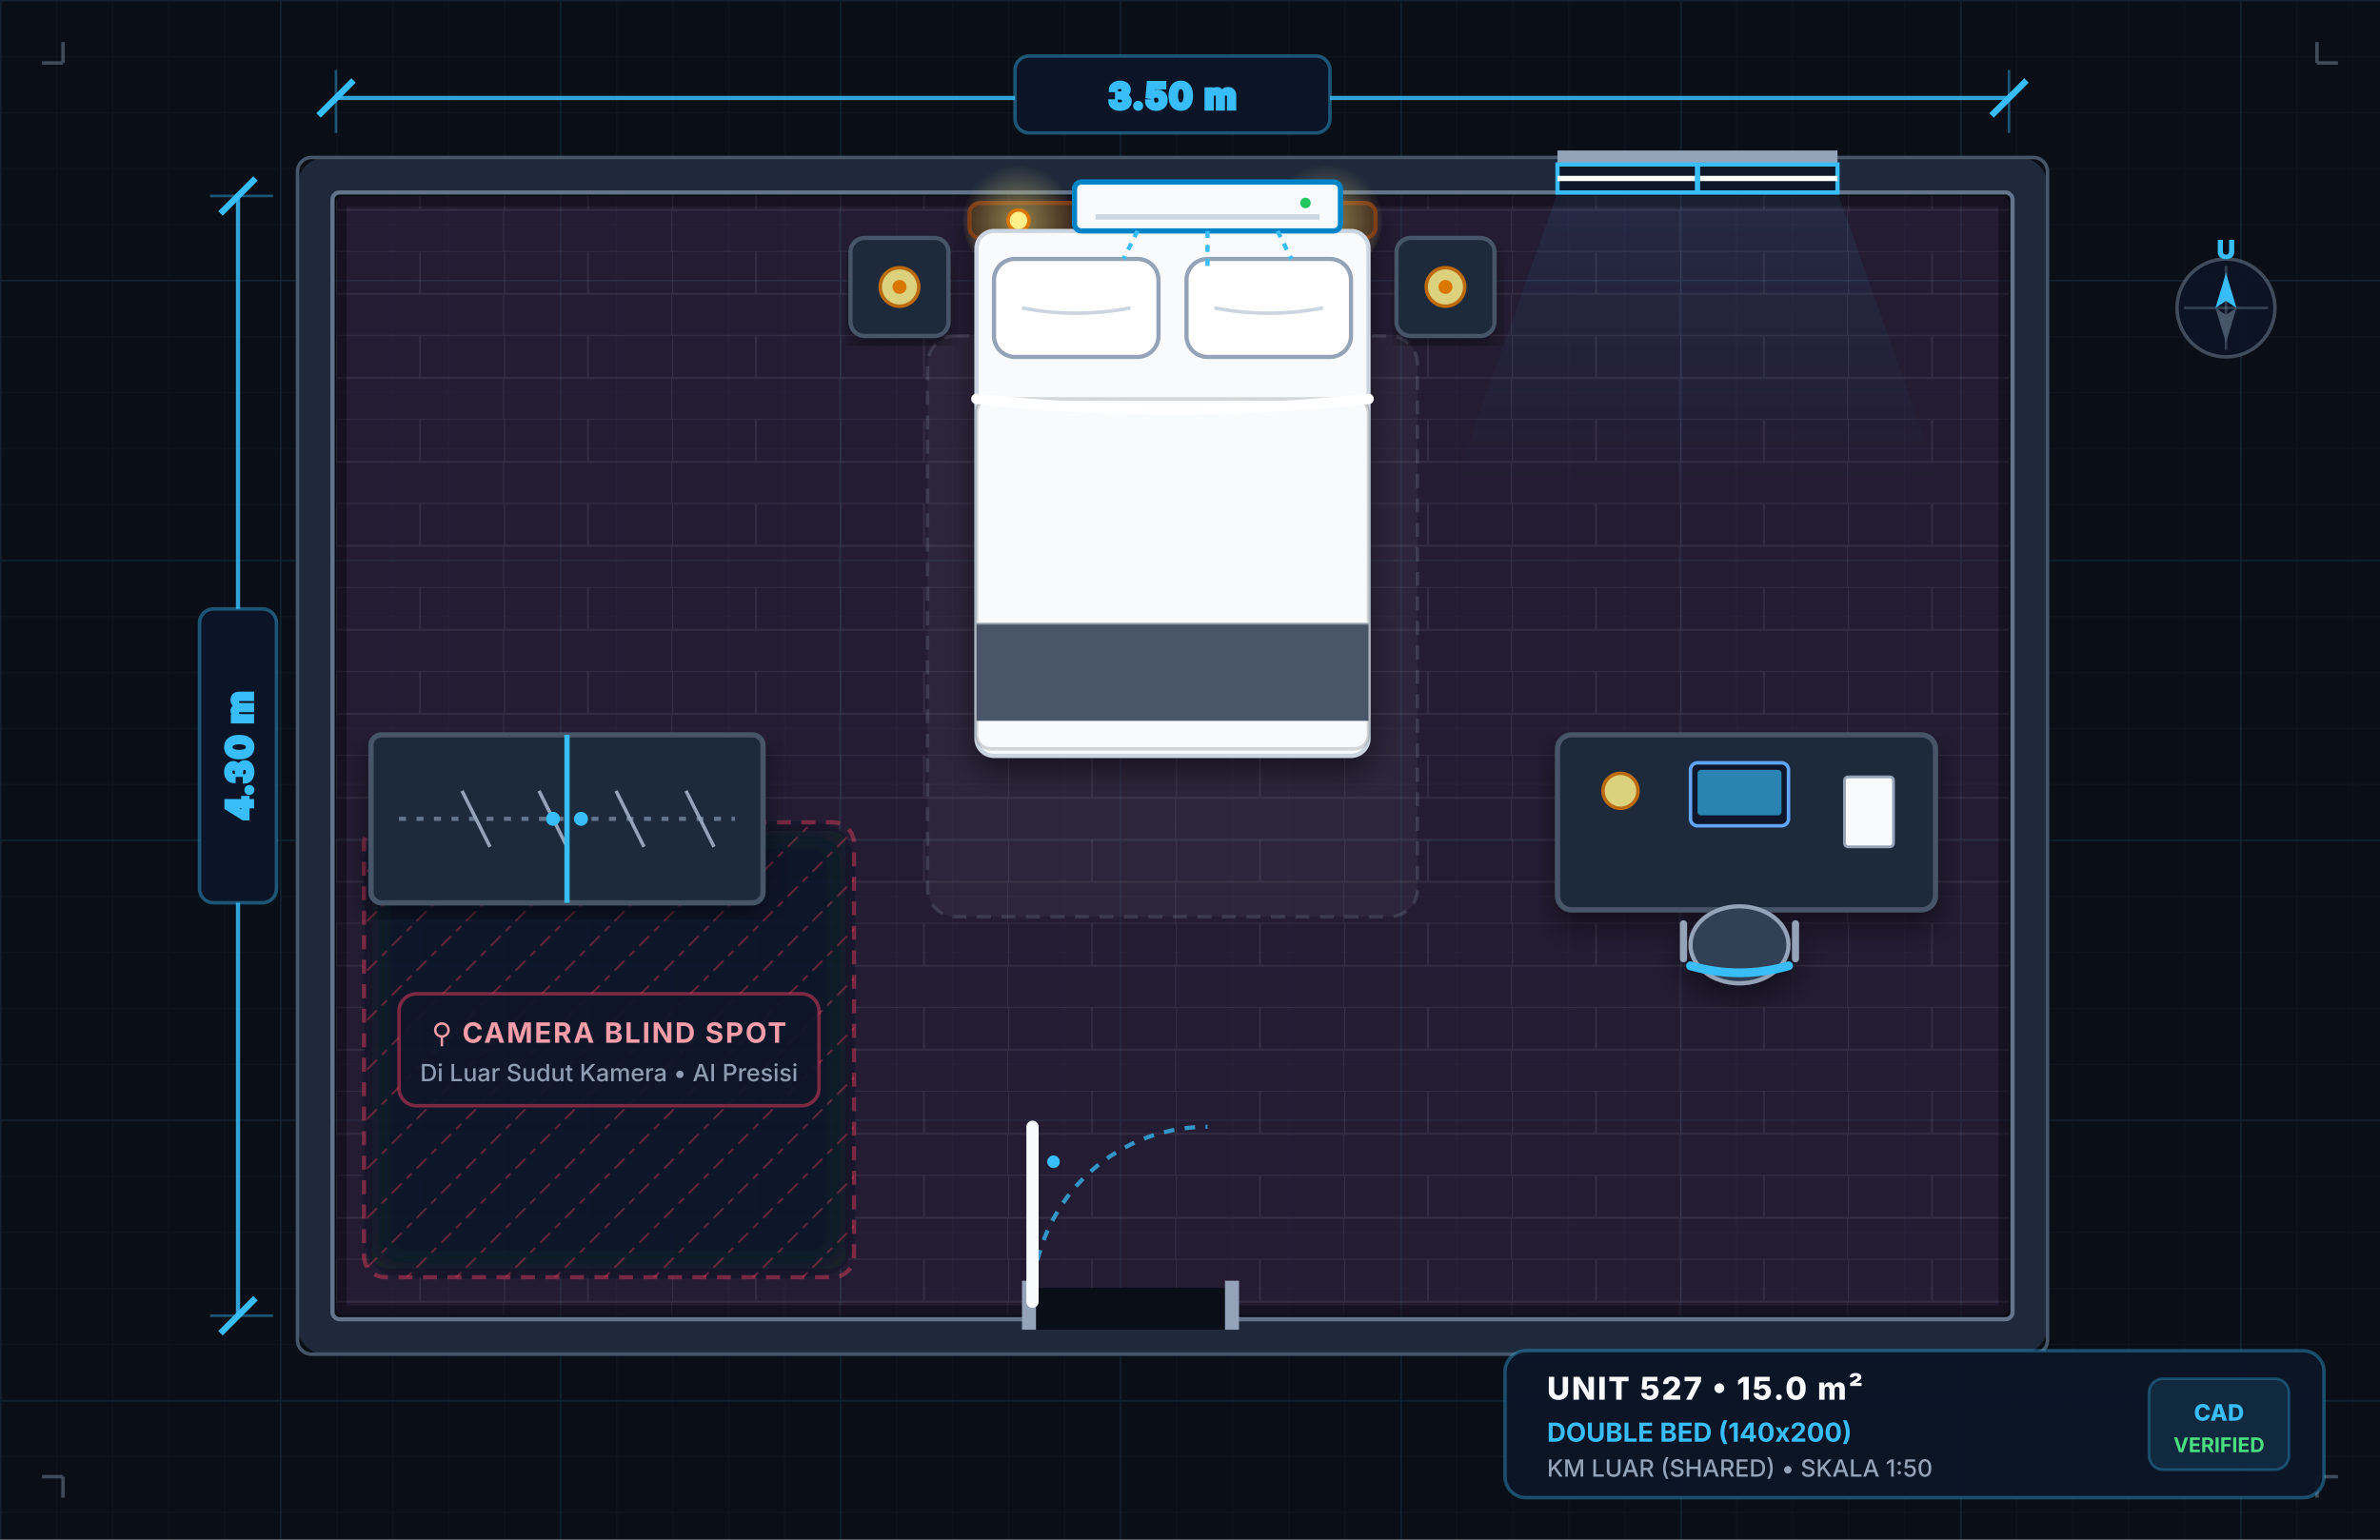
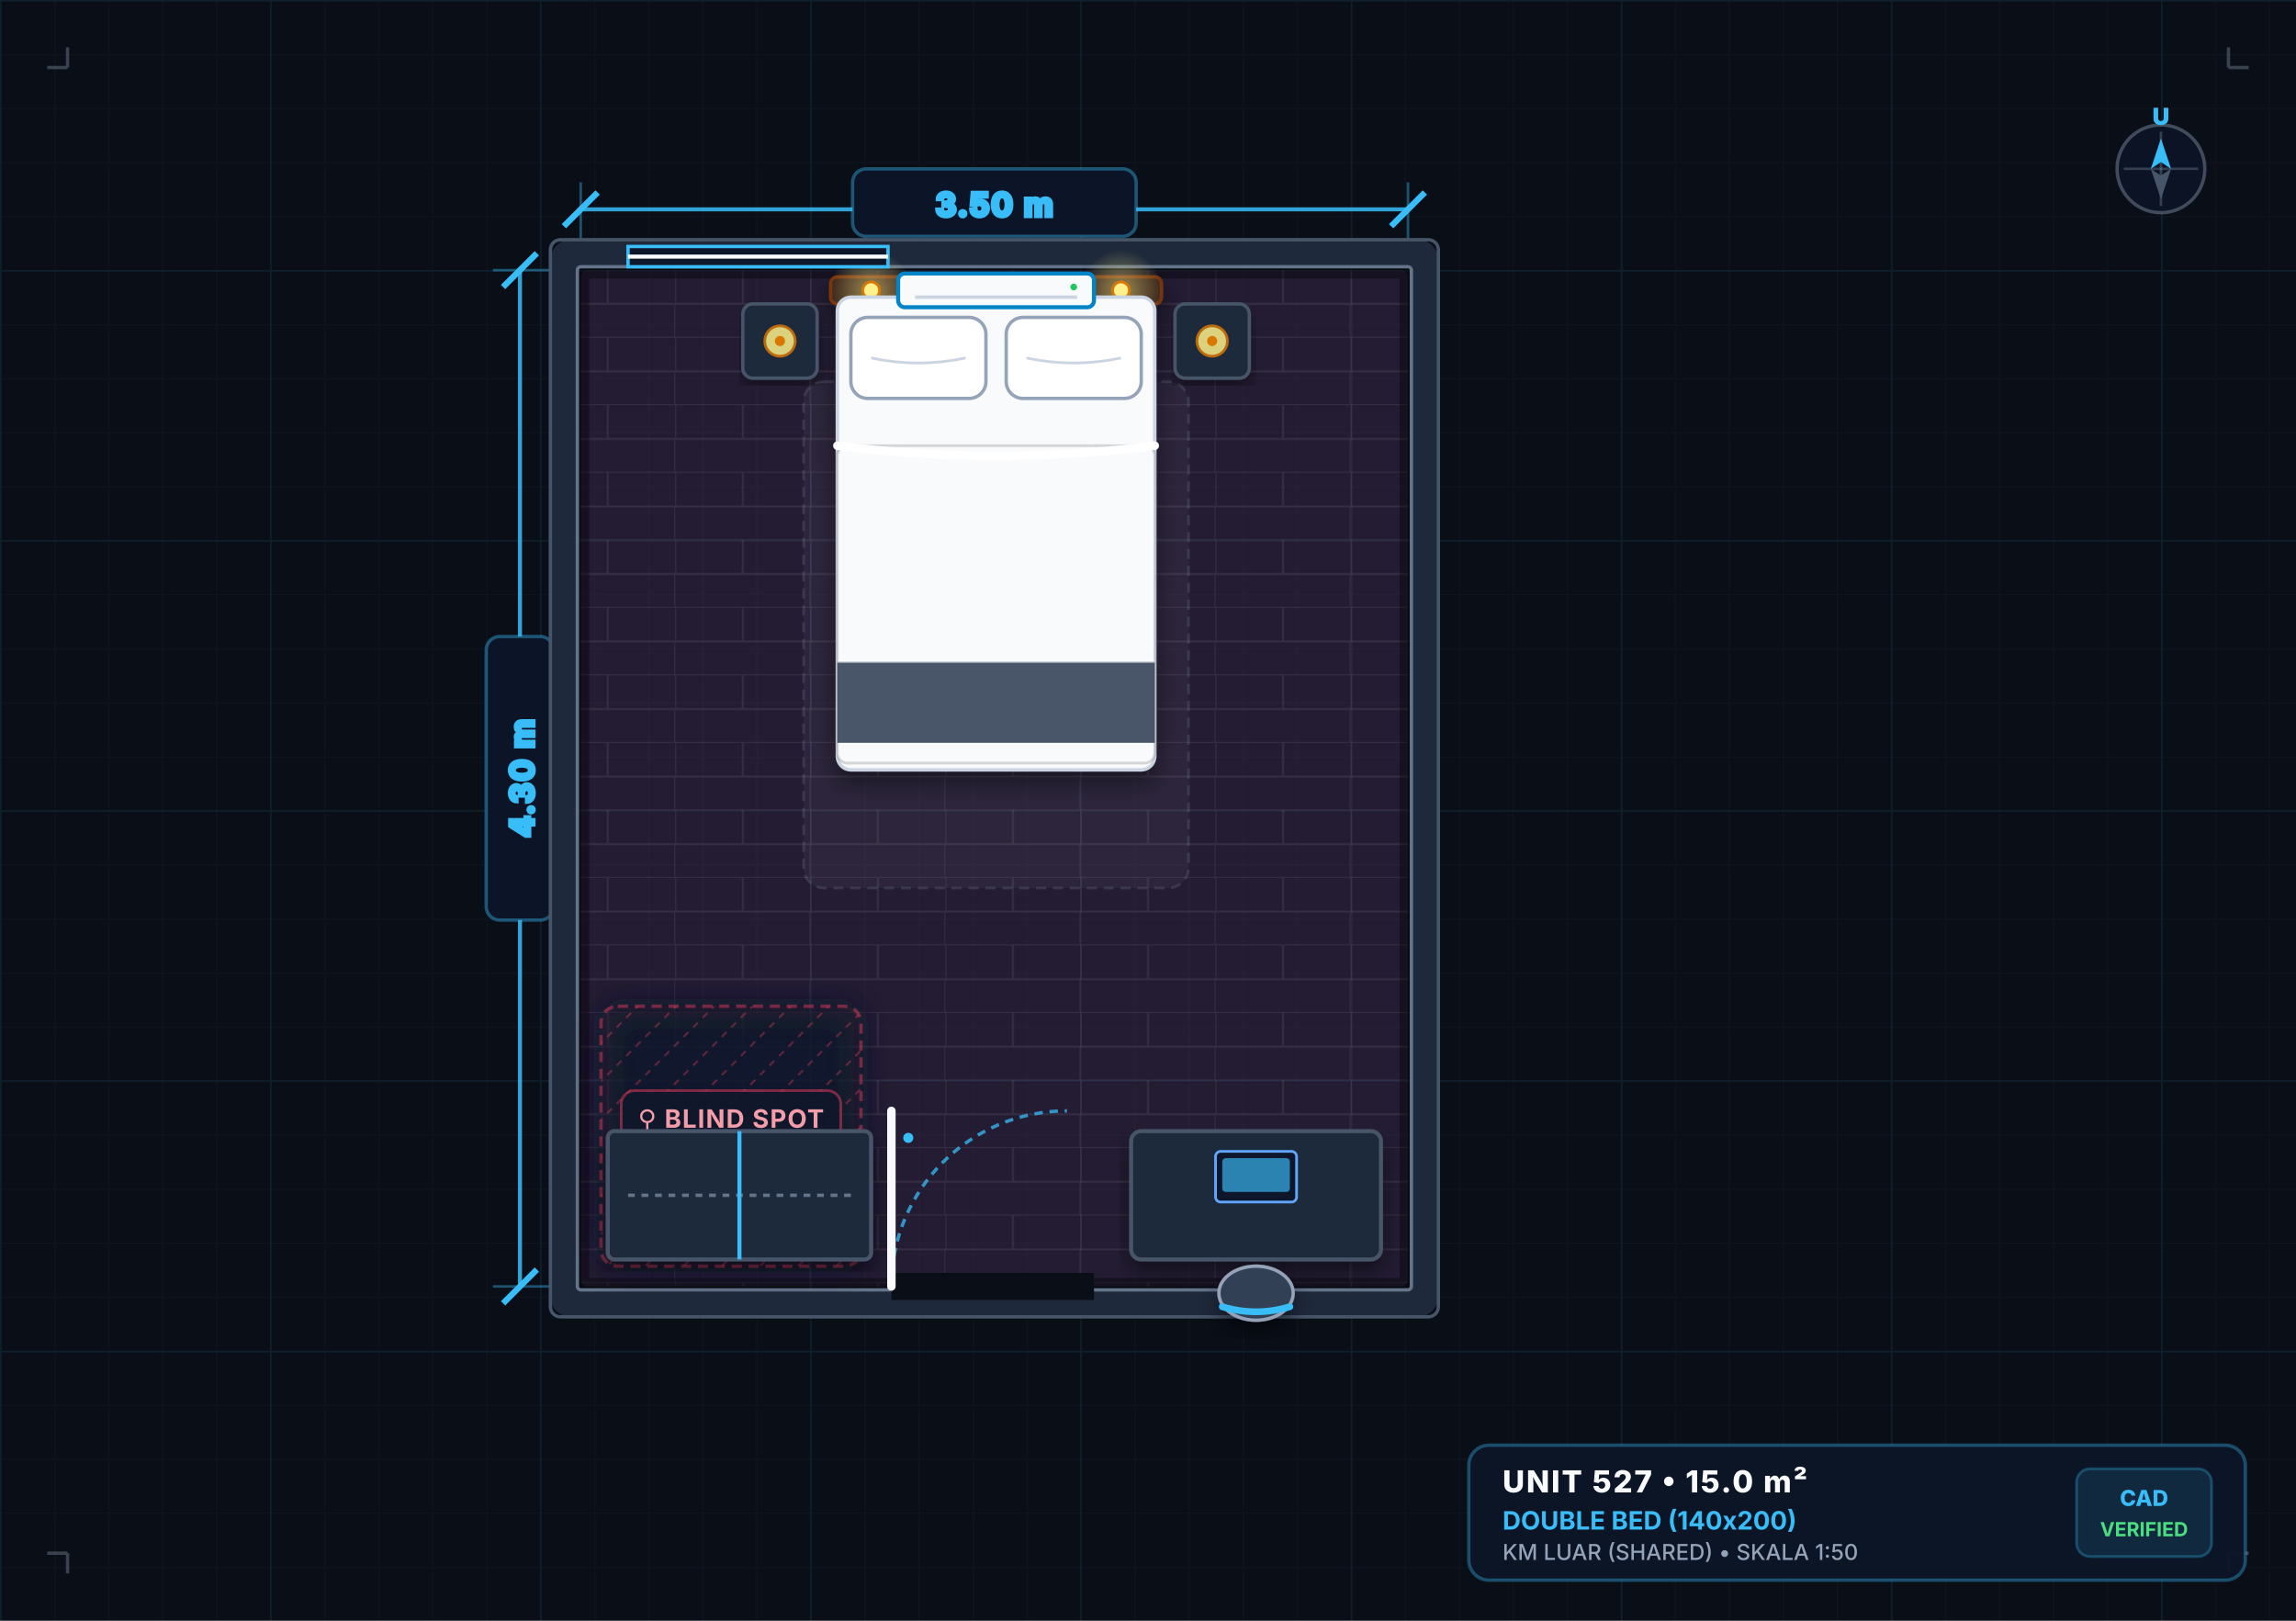
- <svg xmlns="http://www.w3.org/2000/svg" viewBox="0 0 680 440" width="100%" height="100%" style="background:#090e17; border-radius:14px; font-family:'Inter',system-ui,-apple-system,sans-serif;">
+ <svg xmlns="http://www.w3.org/2000/svg" viewBox="0 0 680 480" width="100%" height="100%" style="background:#090e17; border-radius:14px; font-family:'Inter',system-ui,-apple-system,sans-serif;">
  <defs>
    <pattern id="grid_cad_227" width="16" height="16" patternUnits="userSpaceOnUse">
      <path d="M 16 0 L 0 0 0 16" fill="none" stroke="rgba(148, 163, 184, 0.04)" stroke-width="0.75" />
    </pattern>
    <pattern id="grid_major_227" width="80" height="80" patternUnits="userSpaceOnUse">
-       <path d="M 80 0 L 0 0 0 80" fill="none" stroke="rgba(56, 189, 248, 0.08)" stroke-width="1" />
+       <path d="M 80 0 L 0 0 0 80" fill="none" stroke="rgba(56, 189, 248, 0.07)" stroke-width="1" />
    </pattern>
-     <pattern id="parquet_227" width="48" height="24" patternUnits="userSpaceOnUse">
-       <rect width="48" height="24" fill="#5b3b70" fill-opacity="0.32" />
-       <path d="M 0 12 L 48 12 M 24 0 L 24 12 M 0 24 L 48 24 M 48 12 L 48 24 M 0 0 L 0 12" fill="none" stroke="rgba(255, 255, 255, 0.07)" stroke-width="0.6" />
+     <pattern id="parquet_227" width="40" height="20" patternUnits="userSpaceOnUse">
+       <rect width="40" height="20" fill="#5b3b70" fill-opacity="0.32" />
+       <path d="M 0 10 L 40 10 M 20 0 L 20 10 M 0 20 L 40 20 M 40 10 L 40 20 M 0 0 L 0 10" fill="none" stroke="rgba(255, 255, 255, 0.08)" stroke-width="0.6" />
    </pattern>
-     <pattern id="bm_tile_227" width="14" height="14" patternUnits="userSpaceOnUse">
-       <rect width="14" height="14" fill="#0f2338" />
-       <path d="M 14 0 L 0 0 0 14" fill="none" stroke="rgba(56, 189, 248, 0.22)" stroke-width="0.6" />
+     <pattern id="bm_tile_227" width="12" height="12" patternUnits="userSpaceOnUse">
+       <rect width="12" height="12" fill="#0f2338" />
+       <path d="M 12 0 L 0 0 0 12" fill="none" stroke="rgba(56, 189, 248, 0.22)" stroke-width="0.6" />
    </pattern>
    <filter id="frost_blur_227" x="-10%" y="-10%" width="120%" height="120%">
-       <feGaussianBlur stdDeviation="5" result="blur" />
-       <feColorMatrix type="matrix" values="1 0 0 0 0  0 1 0 0 0  0 0 1 0 0  0 0 0 18 -7" />
+       <feGaussianBlur stdDeviation="4.5" result="blur" />
    </filter>
-     <pattern id="blind_hatch_227" width="10" height="10" patternTransform="rotate(45 0 0)" patternUnits="userSpaceOnUse">
-       <line x1="0" y1="0" x2="0" y2="10" stroke="rgba(244, 63, 94, 0.35)" stroke-width="1.2" stroke-dasharray="2 2" />
+     <pattern id="blind_hatch_227" width="8" height="8" patternTransform="rotate(45 0 0)" patternUnits="userSpaceOnUse">
+       <line x1="0" y1="0" x2="0" y2="8" stroke="rgba(244, 63, 94, 0.35)" stroke-width="1.2" stroke-dasharray="2 2" />
    </pattern>
-     <linearGradient id="win_light_227" x1="0%" y1="0%" x2="0%" y2="100%">
-       <stop offset="0%" stop-color="#38bdf8" stop-opacity="0.18" />
-       <stop offset="100%" stop-color="#38bdf8" stop-opacity="0.0" />
-     </linearGradient>
    <radialGradient id="lamp_glow_227">
-       <stop offset="0%" stop-color="#fef08a" stop-opacity="0.45" />
+       <stop offset="0%" stop-color="#fef08a" stop-opacity="0.5" />
      <stop offset="100%" stop-color="#fef08a" stop-opacity="0" />
    </radialGradient>
    <filter id="drop_shadow_227" x="-5%" y="-5%" width="115%" height="115%">
-       <feDropShadow dx="0" dy="4" stdDeviation="4" flood-color="#000000" flood-opacity="0.45" />
+       <feDropShadow dx="0" dy="3" stdDeviation="3" flood-color="#000000" flood-opacity="0.45" />
    </filter>
  </defs>
-   <rect width="680" height="440" fill="#090e17" />
-   <rect width="680" height="440" fill="url(#grid_cad_227)" />
-   <rect width="680" height="440" fill="url(#grid_major_227)" />
-   <g stroke="rgba(148, 163, 184, 0.4)" stroke-width="1">
-     <path d="M 12 18 L 18 18 M 18 12 L 18 18" />
-     <path d="M 668 18 L 662 18 M 662 12 L 662 18" />
-     <path d="M 12 422 L 18 422 M 18 428 L 18 422" />
-     <path d="M 668 422 L 662 422 M 662 428 L 662 422" />
+   <rect width="680" height="480" fill="#090e17" />
+   <rect width="680" height="480" fill="url(#grid_cad_227)" />
+   <rect width="680" height="480" fill="url(#grid_major_227)" />
+   <g stroke="rgba(148, 163, 184, 0.35)" stroke-width="1">
+     <path d="M 14 20 L 20 20 M 20 14 L 20 20" />
+     <path d="M 666 20 L 660 20 M 660 14 L 660 20" />
+     <path d="M 14 460 L 20 460 M 20 466 L 20 460" />
+     <path d="M 666 460 L 660 460 M 660 466 L 660 460" />
  </g>
  <g stroke="#38bdf8" stroke-width="1.2">
-     <line x1="96" y1="28" x2="574" y2="28" opacity="0.85" />
-     <line x1="91" y1="33" x2="101" y2="23" stroke-width="1.8" />
-     <line x1="569" y1="33" x2="579" y2="23" stroke-width="1.8" />
-     <line x1="96" y1="38" x2="96" y2="20" opacity="0.4" stroke-width="0.75" />
-     <line x1="574" y1="38" x2="574" y2="20" opacity="0.4" stroke-width="0.75" />
-     <rect x="290" y="16" width="90" height="22" rx="4" fill="#0c1527" stroke="rgba(56, 189, 248, 0.4)" stroke-width="1" />
-     <text x="335" y="31" fill="#38bdf8" font-size="10" font-weight="700" text-anchor="middle" letter-spacing="0.5">
+     <line x1="172" y1="62" x2="417" y2="62" opacity="0.85" />
+     <line x1="167" y1="67" x2="177" y2="57" stroke-width="1.8" />
+     <line x1="412" y1="67" x2="422" y2="57" stroke-width="1.8" />
+     <line x1="172" y1="74" x2="172" y2="54" opacity="0.4" stroke-width="0.75" />
+     <line x1="417" y1="74" x2="417" y2="54" opacity="0.4" stroke-width="0.75" />
+     <rect x="252.5" y="50" width="84" height="20" rx="4" fill="#0c1527" stroke="rgba(56, 189, 248, 0.4)" stroke-width="1" />
+     <text x="294.5" y="64" fill="#38bdf8" font-size="9.5" font-weight="700" text-anchor="middle" letter-spacing="0.5">
      3.50 m
    </text>
  </g>
  <g stroke="#38bdf8" stroke-width="1.2">
-     <line x1="68" y1="56" x2="68" y2="376" opacity="0.85" />
-     <line x1="63" y1="61" x2="73" y2="51" stroke-width="1.8" />
-     <line x1="63" y1="381" x2="73" y2="371" stroke-width="1.8" />
-     <line x1="78" y1="56" x2="60" y2="56" opacity="0.4" stroke-width="0.75" />
-     <line x1="78" y1="376" x2="60" y2="376" opacity="0.4" stroke-width="0.75" />
-     <g transform="translate(68, 216)">
-       <rect x="-42" y="-11" width="84" height="22" rx="4" fill="#0c1527" stroke="rgba(56, 189, 248, 0.4)" stroke-width="1" transform="rotate(-90)" />
-       <text x="0" y="4" fill="#38bdf8" font-size="10" font-weight="700" text-anchor="middle" letter-spacing="0.5" transform="rotate(-90)">
+     <line x1="154" y1="80" x2="154" y2="381" opacity="0.85" />
+     <line x1="149" y1="85" x2="159" y2="75" stroke-width="1.8" />
+     <line x1="149" y1="386" x2="159" y2="376" stroke-width="1.8" />
+     <line x1="166" y1="80" x2="146" y2="80" opacity="0.4" stroke-width="0.75" />
+     <line x1="166" y1="381" x2="146" y2="381" opacity="0.4" stroke-width="0.75" />
+     <g transform="translate(154, 230.5)">
+       <rect x="-42" y="-10" width="84" height="20" rx="4" fill="#0c1527" stroke="rgba(56, 189, 248, 0.4)" stroke-width="1" transform="rotate(-90)" />
+       <text x="0" y="4" fill="#38bdf8" font-size="9.5" font-weight="700" text-anchor="middle" letter-spacing="0.5" transform="rotate(-90)">
        4.30 m
      </text>
    </g>
  </g>
-   <rect x="96" y="56" width="478" height="320" rx="2" fill="url(#parquet_227)" />
-   <rect x="96" y="56" width="478" height="320" fill="none" stroke="rgba(0, 0, 0, 0.35)" stroke-width="6" />
-   <rect x="90" y="50" width="490" height="332" fill="none" stroke="#1e293b" stroke-width="10" rx="3" />
-   <rect x="85" y="45" width="500" height="342" fill="none" stroke="#475569" stroke-width="1" rx="4" />
-   <rect x="95" y="55" width="480" height="322" fill="none" stroke="#64748b" stroke-width="1.2" rx="2" />
+   <rect x="172" y="80" width="245" height="301" rx="2" fill="url(#parquet_227)" />
+   <rect x="172" y="80" width="245" height="301" fill="none" stroke="rgba(0, 0, 0, 0.38)" stroke-width="5" />
+   <rect x="167" y="75" width="255" height="311" fill="none" stroke="#1e293b" stroke-width="8" rx="2" />
+   <rect x="163" y="71" width="263" height="319" fill="none" stroke="#475569" stroke-width="1" rx="3" />
+   <rect x="171" y="79" width="247" height="303" fill="none" stroke="#64748b" stroke-width="1" rx="1" />
  <g id="unsure_zone" opacity="0.95">
-     <rect x="104" y="235" width="140" height="130" rx="6" fill="rgba(15, 23, 42, 0.85)" filter="url(#frost_blur_227)" />
-     <rect x="104" y="235" width="140" height="130" rx="6" fill="url(#blind_hatch_227)" stroke="rgba(244, 63, 94, 0.45)" stroke-width="1.2" stroke-dasharray="4 3" />
-     <rect x="114" y="284" width="120" height="32" rx="5" fill="rgba(15, 23, 42, 0.94)" stroke="rgba(244, 63, 94, 0.5)" stroke-width="1" />
-     <text x="174.0" y="298" fill="#fda4af" font-size="8" font-weight="700" text-anchor="middle" letter-spacing="0.5">
-       ⚲ CAMERA BLIND SPOT
+     <rect x="178" y="298" width="77" height="77" rx="5" fill="rgba(15, 23, 42, 0.85)" filter="url(#frost_blur_227)" />
+     <rect x="178" y="298" width="77" height="77" rx="5" fill="url(#blind_hatch_227)" stroke="rgba(244, 63, 94, 0.45)" stroke-width="1" stroke-dasharray="3 2" />
+     <rect x="184" y="323" width="65" height="26" rx="4" fill="rgba(15, 23, 42, 0.94)" stroke="rgba(244, 63, 94, 0.5)" stroke-width="0.8" />
+     <text x="216.5" y="334" fill="#fda4af" font-size="7.5" font-weight="700" text-anchor="middle" letter-spacing="0.3">
+       ⚲ BLIND SPOT
    </text>
-     <text x="174.0" y="309" fill="#94a3b8" font-size="6.8" font-weight="500" text-anchor="middle">
-       Di Luar Sudut Kamera • AI Presisi
+     <text x="216.5" y="343" fill="#94a3b8" font-size="6" font-weight="500" text-anchor="middle">
+       Sudut Terbatas Kamera
    </text>
  </g>
-   <rect x="265" y="96" width="140" height="166" rx="8" fill="rgba(255, 255, 255, 0.04)" stroke="rgba(148, 163, 184, 0.2)" stroke-width="1" stroke-dasharray="4 3" />
+   <rect x="238" y="113" width="114" height="150" rx="6" fill="rgba(255, 255, 255, 0.04)" stroke="rgba(148, 163, 184, 0.18)" stroke-width="0.8" stroke-dasharray="3 2" />
  <g id="bed_unit" filter="url(#drop_shadow_227)">
-     <rect x="277" y="58" width="116" height="10" rx="3" fill="#3b271d" stroke="#78350f" stroke-width="1.2" />
-     <circle cx="291" cy="63" r="16" fill="url(#lamp_glow_227)" />
-     <circle cx="379" cy="63" r="16" fill="url(#lamp_glow_227)" />
-     <circle cx="291" cy="63" r="3" fill="#fef08a" stroke="#d97706" stroke-width="1" />
-     <circle cx="379" cy="63" r="3" fill="#fef08a" stroke="#d97706" stroke-width="1" />
-     <rect x="279" y="66" width="112" height="150" rx="5" fill="#f8fafc" stroke="#cbd5e1" stroke-width="1.2" />
-     <rect x="279" y="114" width="112" height="100" rx="4" fill="#f8fafc" stroke="rgba(0,0,0,0.15)" stroke-width="1" />
-     <path d="M 279 114 Q 335.0 120 391 114" fill="none" stroke="#ffffff" stroke-width="3" stroke-linecap="round" />
-     <rect x="279" y="178" width="112" height="28" fill="#334155" opacity="0.88" />
-     <line x1="279" y1="178" x2="391" y2="178" stroke="rgba(255,255,255,0.4)" stroke-width="1" />
-     <rect x="284" y="74" width="47" height="28" rx="6" fill="#ffffff" stroke="#94a3b8" stroke-width="1.2" />
-     <path d="M 292 88 Q 307.5 91 323 88" fill="none" stroke="#cbd5e1" stroke-width="1" />
-     <rect x="339" y="74" width="47" height="28" rx="6" fill="#ffffff" stroke="#94a3b8" stroke-width="1.2" />
-     <path d="M 347 88 Q 362.5 91 378 88" fill="none" stroke="#cbd5e1" stroke-width="1" />
+     <rect x="246" y="82" width="98" height="8" rx="2" fill="#3b271d" stroke="#78350f" stroke-width="1" />
+     <circle cx="258" cy="86" r="12" fill="url(#lamp_glow_227)" />
+     <circle cx="332" cy="86" r="12" fill="url(#lamp_glow_227)" />
+     <circle cx="258" cy="86" r="2.5" fill="#fef08a" stroke="#d97706" stroke-width="0.8" />
+     <circle cx="332" cy="86" r="2.5" fill="#fef08a" stroke="#d97706" stroke-width="0.8" />
+     <rect x="248" y="88" width="94" height="140" rx="4" fill="#f8fafc" stroke="#cbd5e1" stroke-width="1" />
+     <rect x="248" y="132" width="94" height="94" rx="3" fill="#f8fafc" stroke="rgba(0,0,0,0.15)" stroke-width="0.8" />
+     <path d="M 248 132 Q 295.0 138 342 132" fill="none" stroke="#ffffff" stroke-width="2.5" stroke-linecap="round" />
+     <rect x="248" y="196" width="94" height="24" fill="#334155" opacity="0.88" />
+     <line x1="248" y1="196" x2="342" y2="196" stroke="rgba(255,255,255,0.4)" stroke-width="0.8" />
+     <rect x="252" y="94" width="40" height="24" rx="5" fill="#ffffff" stroke="#94a3b8" stroke-width="1" />
+     <path d="M 258 106 Q 272.0 109 286 106" fill="none" stroke="#cbd5e1" stroke-width="0.8" />
+     <rect x="298" y="94" width="40" height="24" rx="5" fill="#ffffff" stroke="#94a3b8" stroke-width="1" />
+     <path d="M 304 106 Q 318.0 109 332 106" fill="none" stroke="#cbd5e1" stroke-width="0.8" />
  </g>
  <g filter="url(#drop_shadow_227)">
-     <rect x="243" y="68" width="28" height="28" rx="4" fill="#1e293b" stroke="#475569" stroke-width="1.2" />
-     <circle cx="257" cy="82" r="5.5" fill="#fef08a" stroke="#d97706" stroke-width="1" opacity="0.85" />
-     <circle cx="257" cy="82" r="2" fill="#d97706" />
+     <rect x="220" y="90" width="22" height="22" rx="3" fill="#1e293b" stroke="#475569" stroke-width="1" />
+     <circle cx="231" cy="101" r="4.5" fill="#fef08a" stroke="#d97706" stroke-width="0.8" opacity="0.85" />
+     <circle cx="231" cy="101" r="1.5" fill="#d97706" />
  </g>
  <g filter="url(#drop_shadow_227)">
-     <rect x="399" y="68" width="28" height="28" rx="4" fill="#1e293b" stroke="#475569" stroke-width="1.2" />
-     <circle cx="413" cy="82" r="5.5" fill="#fef08a" stroke="#d97706" stroke-width="1" opacity="0.85" />
-     <circle cx="413" cy="82" r="2" fill="#d97706" />
+     <rect x="348" y="90" width="22" height="22" rx="3" fill="#1e293b" stroke="#475569" stroke-width="1" />
+     <circle cx="359" cy="101" r="4.5" fill="#fef08a" stroke="#d97706" stroke-width="0.8" opacity="0.85" />
+     <circle cx="359" cy="101" r="1.5" fill="#d97706" />
  </g>
  <g id="wardrobe" filter="url(#drop_shadow_227)">
-     <rect x="106" y="210" width="112" height="48" rx="3" fill="#1e293b" stroke="#475569" stroke-width="1.5" />
-     <line x1="114" y1="234" x2="210" y2="234" stroke="#64748b" stroke-width="1.2" stroke-dasharray="2 3" />
-     <line x1="132" y1="226" x2="140" y2="242" stroke="#94a3b8" stroke-width="1" />
-     <line x1="154" y1="226" x2="162" y2="242" stroke="#94a3b8" stroke-width="1" />
-     <line x1="176" y1="226" x2="184" y2="242" stroke="#94a3b8" stroke-width="1" />
-     <line x1="196" y1="226" x2="204" y2="242" stroke="#94a3b8" stroke-width="1" />
-     <line x1="162" y1="210" x2="162" y2="258" stroke="#38bdf8" stroke-width="1.5" />
-     <circle cx="158" cy="234" r="2" fill="#38bdf8" />
-     <circle cx="166" cy="234" r="2" fill="#38bdf8" />
+     <rect x="180" y="335" width="78" height="38" rx="2" fill="#1e293b" stroke="#475569" stroke-width="1.2" />
+     <line x1="186" y1="354.0" x2="252" y2="354.0" stroke="#64748b" stroke-width="1" stroke-dasharray="2 2" />
+     <line x1="219.0" y1="335" x2="219.0" y2="373" stroke="#38bdf8" stroke-width="1.2" />
  </g>
  <g id="desk_setup" filter="url(#drop_shadow_227)">
-     <rect x="445" y="210" width="108" height="50" rx="4" fill="#1e293b" stroke="#475569" stroke-width="1.5" />
-     <rect x="483" y="218" width="28" height="18" rx="2" fill="#0f172a" stroke="#60a5fa" stroke-width="1" />
-     <rect x="485" y="220" width="24" height="13" rx="1" fill="#38bdf8" opacity="0.65" />
-     <circle cx="463" cy="226" r="5" fill="#fef08a" stroke="#d97706" stroke-width="1" opacity="0.85" />
-     <rect x="527" y="222" width="14" height="20" rx="1" fill="#f8fafc" stroke="#94a3b8" stroke-width="0.8" />
-     <ellipse cx="497" cy="270" rx="14" ry="11" fill="#334155" stroke="#94a3b8" stroke-width="1.2" />
-     <path d="M 483 276 Q 497 280 511 276" fill="none" stroke="#38bdf8" stroke-width="2.5" stroke-linecap="round" />
-     <line x1="481" y1="264" x2="481" y2="274" stroke="#94a3b8" stroke-width="2" stroke-linecap="round" />
-     <line x1="513" y1="264" x2="513" y2="274" stroke="#94a3b8" stroke-width="2" stroke-linecap="round" />
+     <rect x="335" y="335" width="74" height="38" rx="3" fill="#1e293b" stroke="#475569" stroke-width="1.2" />
+     <rect x="360.0" y="341" width="24" height="15" rx="1.5" fill="#0f172a" stroke="#60a5fa" stroke-width="0.8" />
+     <rect x="362.0" y="343" width="20" height="10" rx="1" fill="#38bdf8" opacity="0.65" />
+     <ellipse cx="372.0" cy="383" rx="11" ry="8" fill="#334155" stroke="#94a3b8" stroke-width="1" />
+     <path d="M 362.0 387 Q 372.0 390 382.0 387" fill="none" stroke="#38bdf8" stroke-width="2" stroke-linecap="round" />
  </g>
  <g id="ac_unit">
-     <rect x="307" y="52" width="76" height="14" rx="2" fill="#f8fafc" stroke="#0284c7" stroke-width="1.5" />
-     <line x1="313" y1="62" x2="377" y2="62" stroke="#cbd5e1" stroke-width="1.5" />
-     <line x1="325" y1="66" x2="321" y2="74" stroke="#38bdf8" stroke-width="1.2" stroke-dasharray="2 2" />
-     <line x1="345" y1="66" x2="345" y2="76" stroke="#38bdf8" stroke-width="1.2" stroke-dasharray="2 2" />
-     <line x1="365" y1="66" x2="369" y2="74" stroke="#38bdf8" stroke-width="1.2" stroke-dasharray="2 2" />
-     <circle cx="373" cy="58" r="1.5" fill="#22c55e" />
+     <rect x="266" y="81" width="58" height="10" rx="2" fill="#f8fafc" stroke="#0284c7" stroke-width="1.2" />
+     <line x1="271" y1="88" x2="319" y2="88" stroke="#cbd5e1" stroke-width="1" />
+     <circle cx="318" cy="85" r="1" fill="#22c55e" />
  </g>
  <g id="window_top">
-     <polygon points="445,55 415,140 555,140 525,55" fill="url(#win_light_227)" opacity="0.45" />
-     <rect x="445" y="43" width="80" height="4" fill="#94a3b8" />
-     <rect x="445" y="47" width="80" height="8" fill="#0f172a" stroke="#38bdf8" stroke-width="1.2" />
-     <line x1="445" y1="51" x2="525" y2="51" stroke="#ffffff" stroke-width="1.5" />
-     <line x1="485" y1="47" x2="485" y2="55" stroke="#38bdf8" stroke-width="1.5" />
+     <rect x="186" y="73" width="77" height="6" fill="#0f172a" stroke="#38bdf8" stroke-width="1" />
+     <line x1="186" y1="76" x2="263" y2="76" stroke="#ffffff" stroke-width="1.2" />
  </g>
  <g id="main_door">
-     <rect x="295" y="368" width="56" height="12" fill="#090e17" />
-     <rect x="292" y="366" width="4" height="14" fill="#94a3b8" />
-     <rect x="350" y="366" width="4" height="14" fill="#94a3b8" />
-     <path d="M 295 372 A 50 50 0 0 1 345 322" fill="none" stroke="#38bdf8" stroke-width="1.2" stroke-dasharray="3 3" opacity="0.75" />
-     <line x1="295" y1="372" x2="295" y2="322" stroke="#f8fafc" stroke-width="3.5" stroke-linecap="round" />
-     <circle cx="301" cy="332" r="1.8" fill="#38bdf8" />
+     <rect x="264" y="377" width="60" height="8" fill="#090e17" />
+     <path d="M 264 381 A 52 52 0 0 1 316 329" fill="none" stroke="#38bdf8" stroke-width="1" stroke-dasharray="2.5 2" opacity="0.75" />
+     <line x1="264" y1="381" x2="264" y2="329" stroke="#f8fafc" stroke-width="2.5" stroke-linecap="round" />
+     <circle cx="269" cy="337" r="1.5" fill="#38bdf8" />
  </g>
-   <g id="title_block" transform="translate(430, 386)">
-     <rect x="0" y="0" width="234" height="42" rx="6" fill="rgba(12, 21, 39, 0.96)" stroke="rgba(56, 189, 248, 0.35)" stroke-width="1" />
-     <text x="12" y="14" fill="#f8fafc" font-size="9" font-weight="800" letter-spacing="0.5">
+   <g id="title_block" transform="translate(435, 428)">
+     <rect x="0" y="0" width="230" height="40" rx="6" fill="rgba(12, 21, 39, 0.96)" stroke="rgba(56, 189, 248, 0.35)" stroke-width="1" />
+     <text x="10" y="14" fill="#f8fafc" font-size="9" font-weight="800" letter-spacing="0.5">
      UNIT 527 • 15.0 m²
    </text>
-     <text x="12" y="26" fill="#38bdf8" font-size="7.5" font-weight="700">
+     <text x="10" y="25" fill="#38bdf8" font-size="7.5" font-weight="700">
      DOUBLE BED (140x200)
    </text>
-     <text x="12" y="36" fill="#94a3b8" font-size="6.8" font-weight="500">
+     <text x="10" y="34" fill="#94a3b8" font-size="6.5" font-weight="500">
      KM LUAR (SHARED) • SKALA 1:50
    </text>
-     <rect x="184" y="8" width="40" height="26" rx="4" fill="rgba(56, 189, 248, 0.12)" stroke="rgba(56, 189, 248, 0.3)" stroke-width="0.8" />
-     <text x="204" y="20" fill="#38bdf8" font-size="6.5" font-weight="800" text-anchor="middle">CAD</text>
-     <text x="204" y="29" fill="#4ade80" font-size="5.8" font-weight="700" text-anchor="middle">VERIFIED</text>
+     <rect x="180" y="7" width="40" height="26" rx="4" fill="rgba(56, 189, 248, 0.12)" stroke="rgba(56, 189, 248, 0.3)" stroke-width="0.8" />
+     <text x="200" y="18" fill="#38bdf8" font-size="6.5" font-weight="800" text-anchor="middle">CAD</text>
+     <text x="200" y="27" fill="#4ade80" font-size="5.8" font-weight="700" text-anchor="middle">VERIFIED</text>
  </g>
-   <g id="north_compass" transform="translate(620, 72)">
-     <circle cx="16" cy="16" r="14" fill="rgba(12, 21, 39, 0.9)" stroke="rgba(148, 163, 184, 0.4)" stroke-width="1" />
-     <line x1="16" y1="4" x2="16" y2="28" stroke="rgba(148, 163, 184, 0.3)" stroke-width="0.75" />
-     <line x1="4" y1="16" x2="28" y2="16" stroke="rgba(148, 163, 184, 0.3)" stroke-width="0.75" />
-     <polygon points="16,6 19,16 16,14 13,16" fill="#38bdf8" />
-     <polygon points="16,26 19,16 16,18 13,16" fill="#475569" />
-     <text x="16" y="2" fill="#38bdf8" font-size="7.5" font-weight="900" text-anchor="middle">U</text>
+   <g id="north_compass" transform="translate(625, 35)">
+     <circle cx="15" cy="15" r="13" fill="rgba(12, 21, 39, 0.9)" stroke="rgba(148, 163, 184, 0.4)" stroke-width="1" />
+     <line x1="15" y1="4" x2="15" y2="26" stroke="rgba(148, 163, 184, 0.3)" stroke-width="0.75" />
+     <line x1="4" y1="15" x2="26" y2="15" stroke="rgba(148, 163, 184, 0.3)" stroke-width="0.75" />
+     <polygon points="15,6 18,15 15,13 12,15" fill="#38bdf8" />
+     <polygon points="15,24 18,15 15,17 12,15" fill="#475569" />
+     <text x="15" y="2" fill="#38bdf8" font-size="7" font-weight="900" text-anchor="middle">U</text>
  </g>
</svg>
